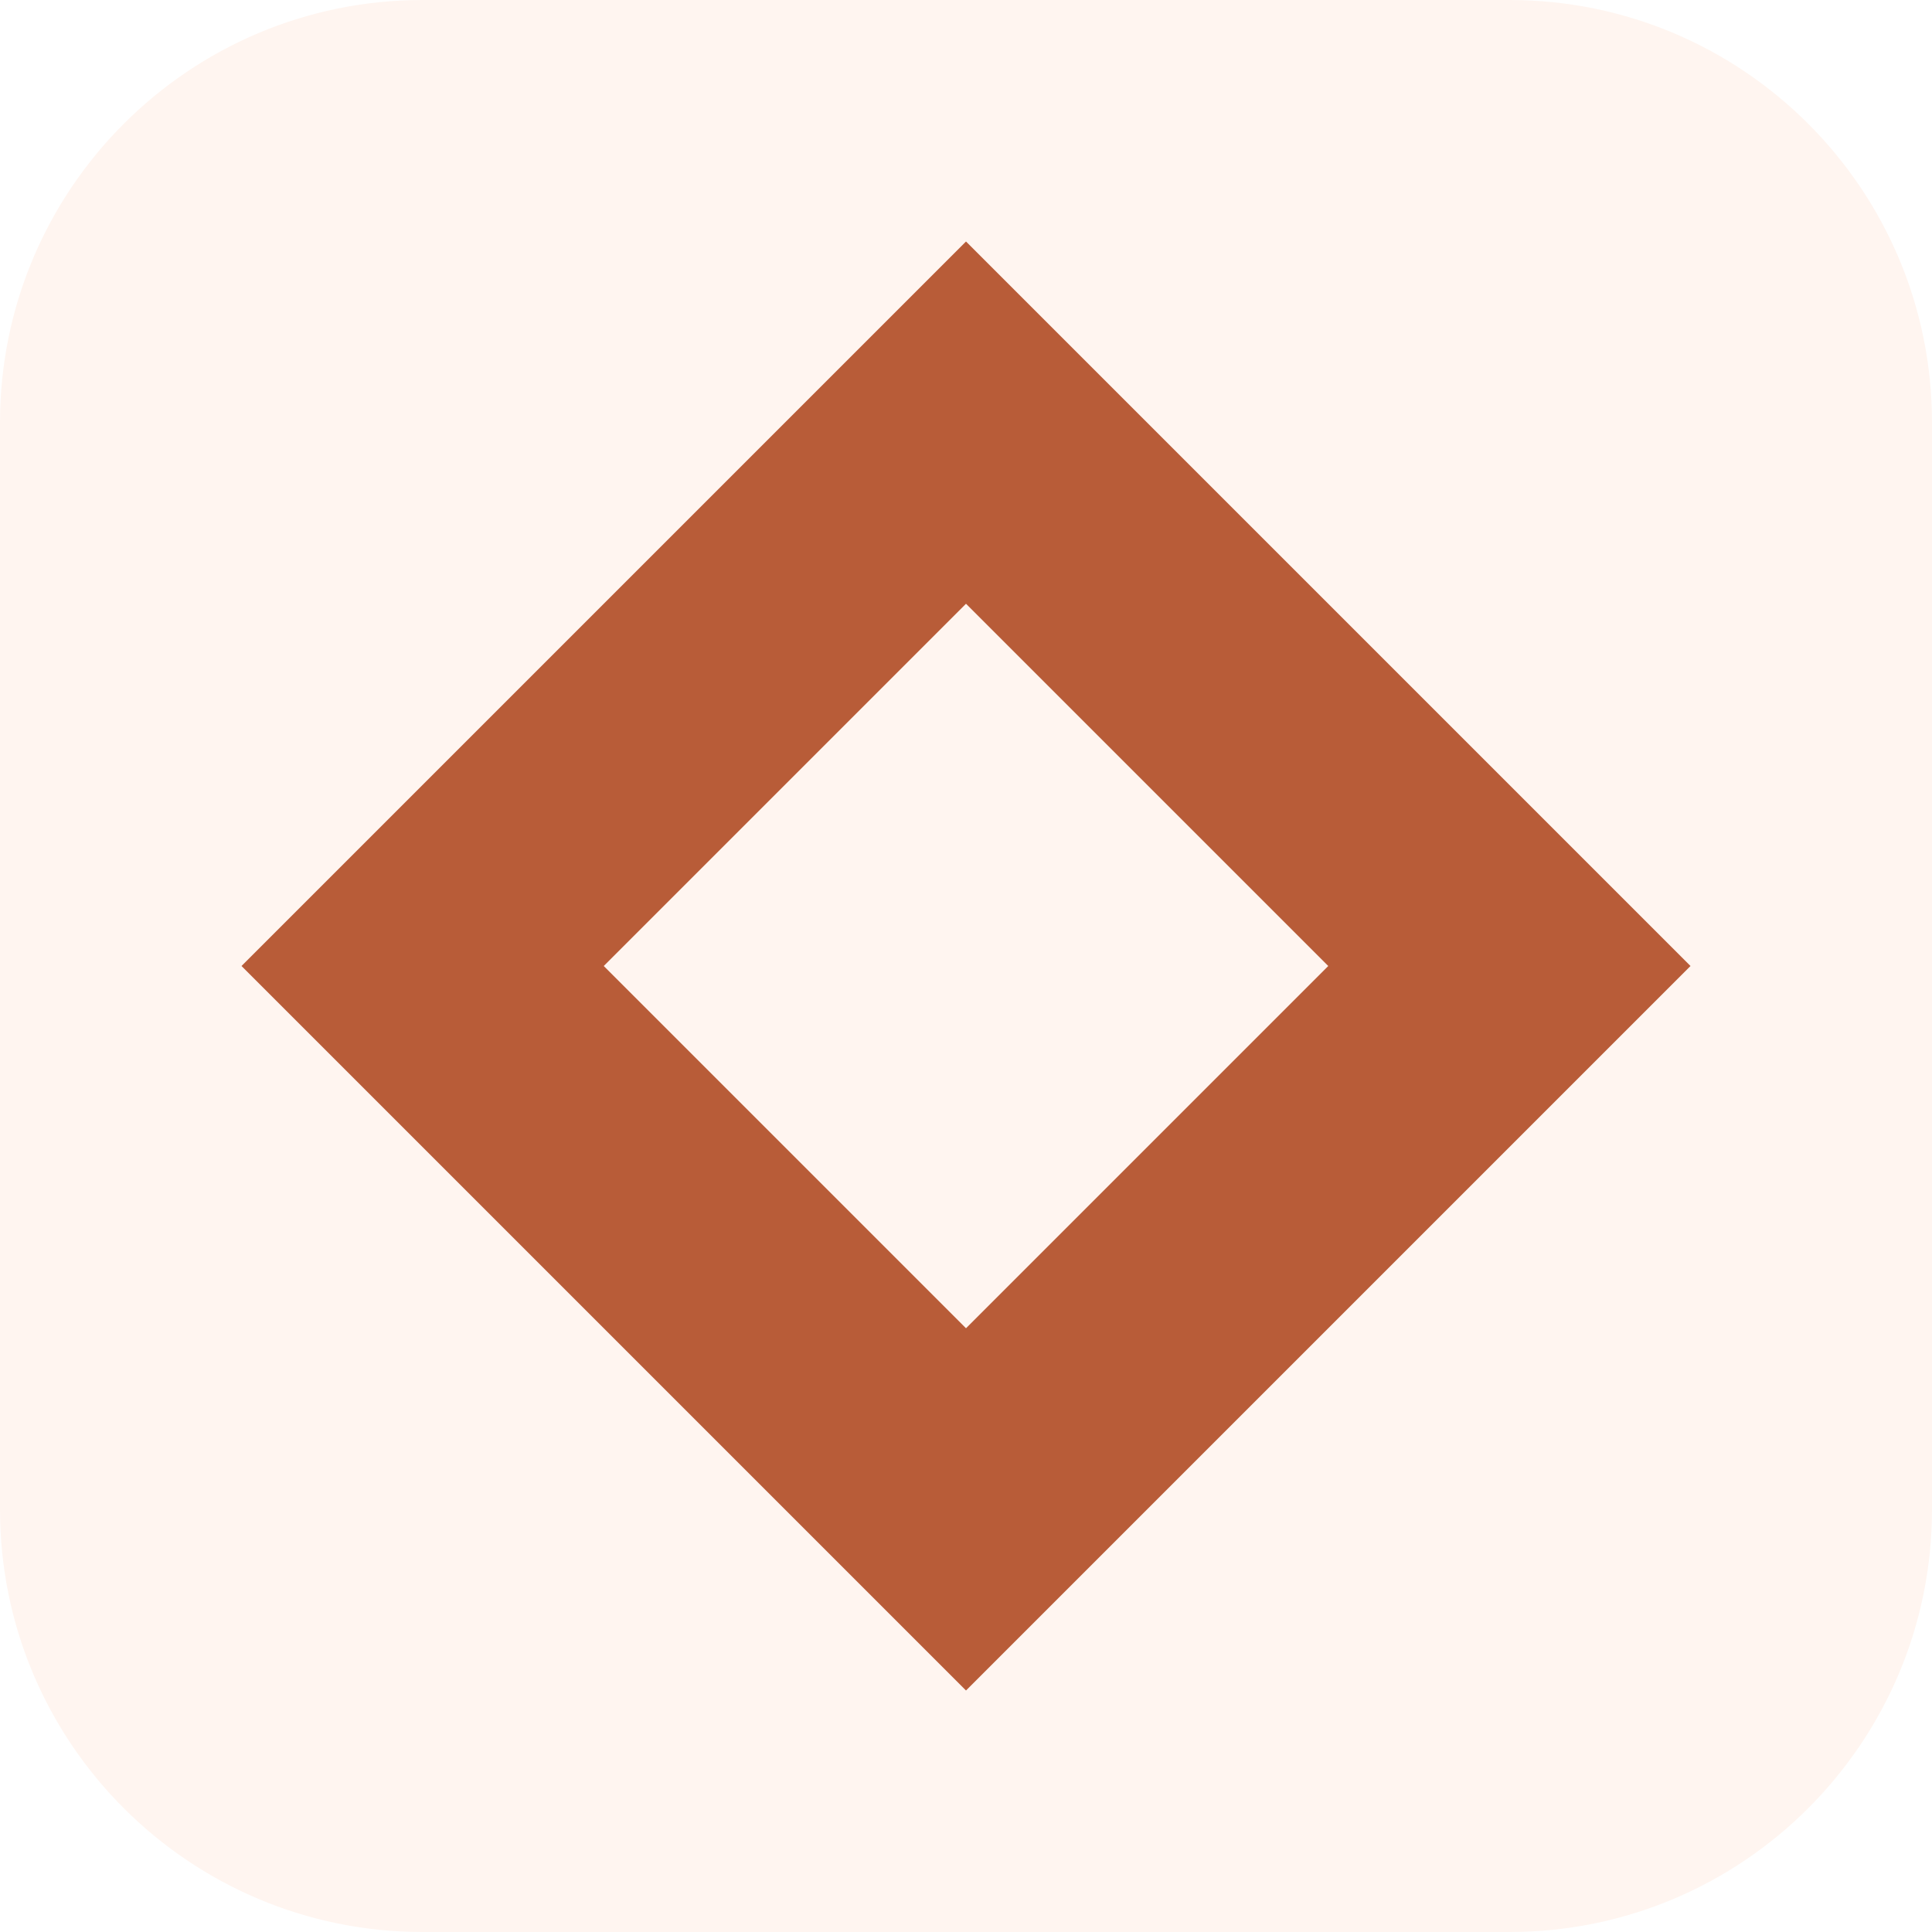
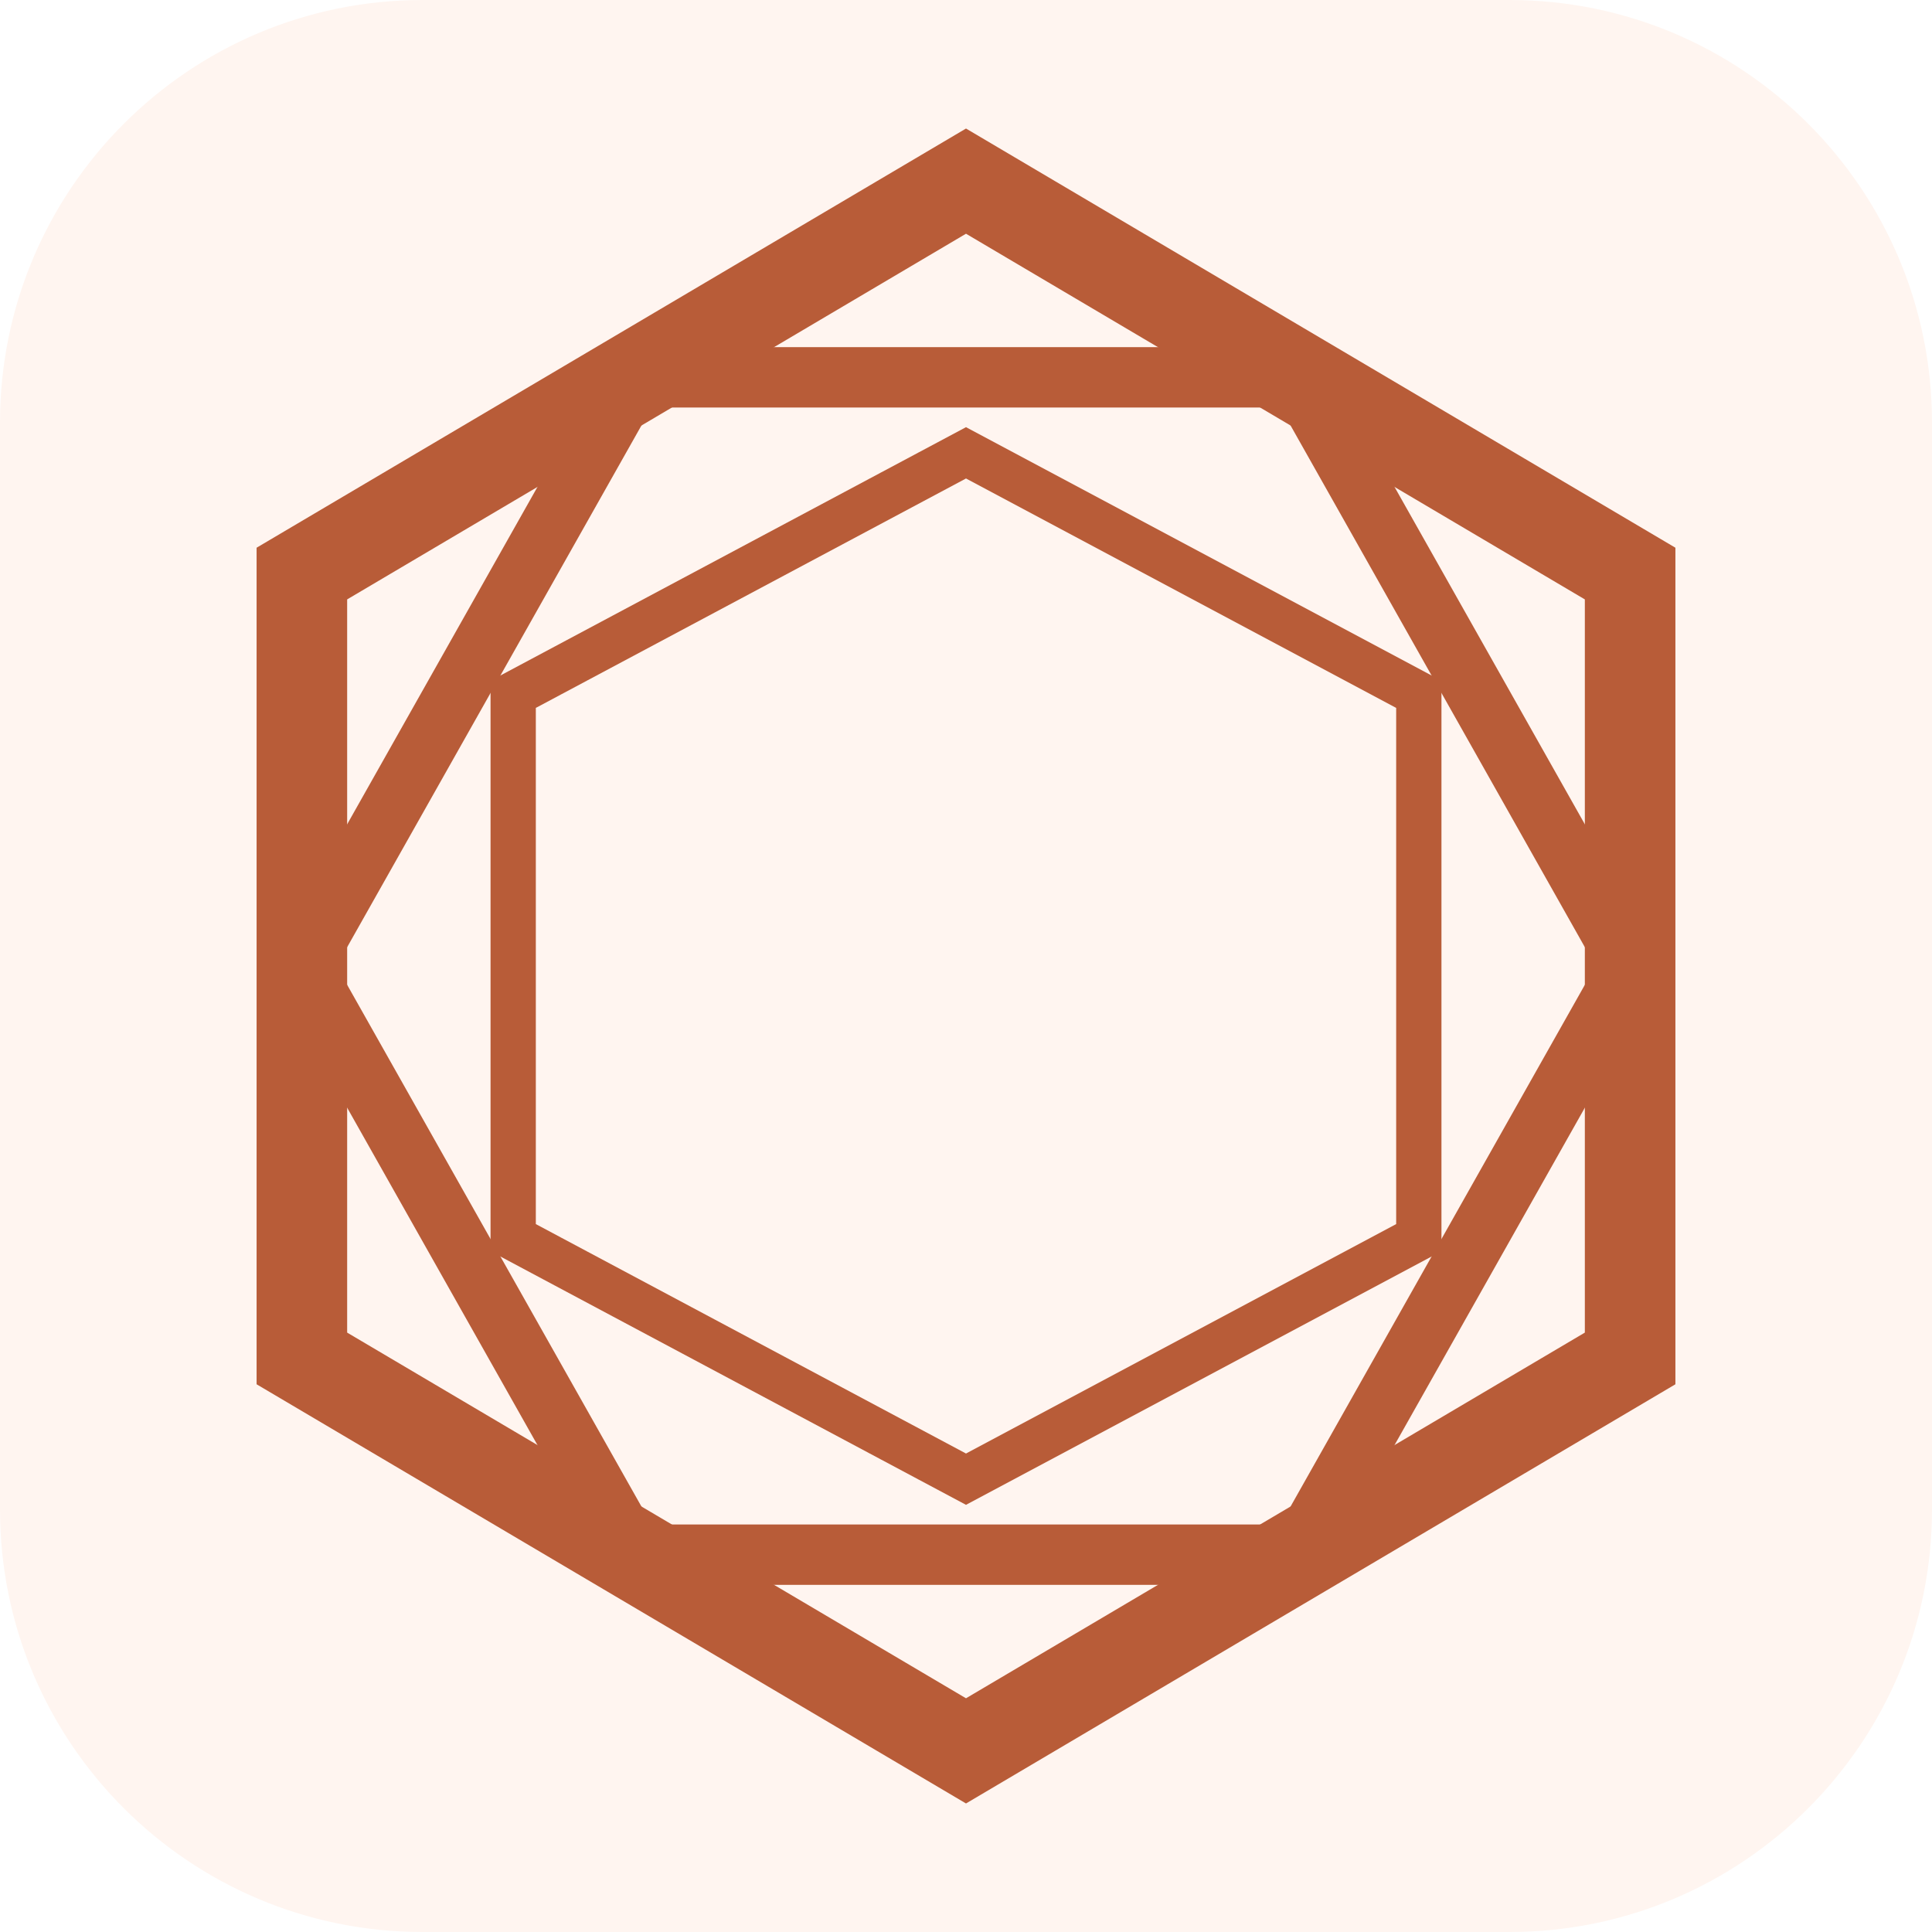
<svg xmlns="http://www.w3.org/2000/svg" width="64" height="64" viewBox="0 0 64 64" fill="none">
  <rect width="64" height="64" rx="14" fill="#FFF5F0" />
-   <path d="M32 8 L56 32 L32 56 L8 32 Z" fill="#B85C38" />
-   <path d="M32 20 L44 32 L32 44 L20 32 Z" fill="#FFF5F0" />
+   <path d="M32 6 L54 19 L54 45 L32 58 L10 45 L10 19 Z" fill="none" stroke="#B85C38" stroke-width="3" />
+   <path d="M43 12.5 L54 32 L43 51.5 L21 51.5 L10 32 L21 12.5 Z" fill="none" stroke="#B85C38" stroke-width="2" />
+   <path d="M32 15 L47 23 L47 41 L32 49 L17 41 L17 23 Z" fill="none" stroke="#B85C38" stroke-width="1.5" />
</svg>
